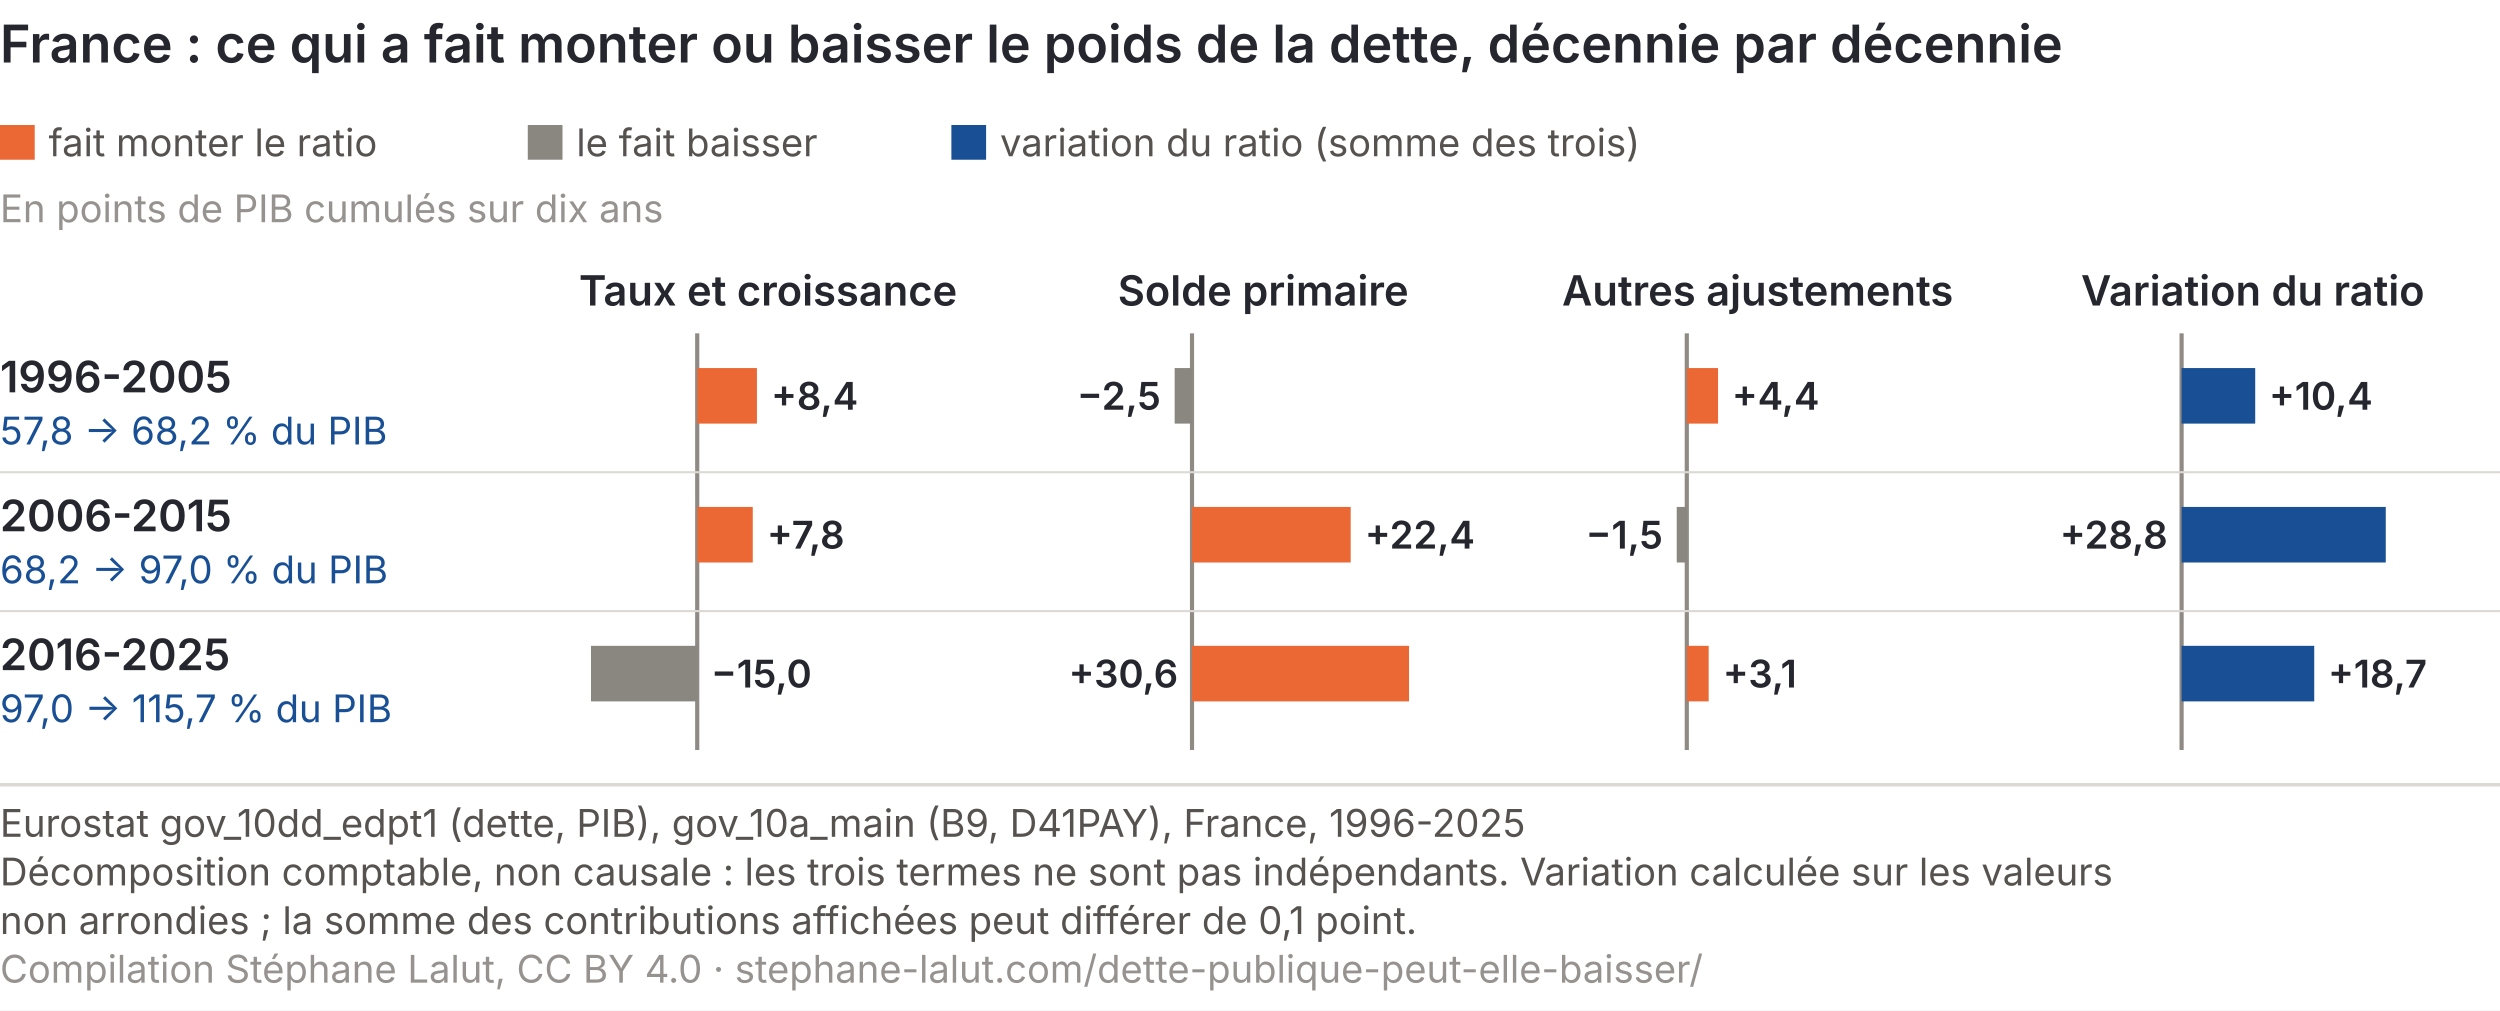
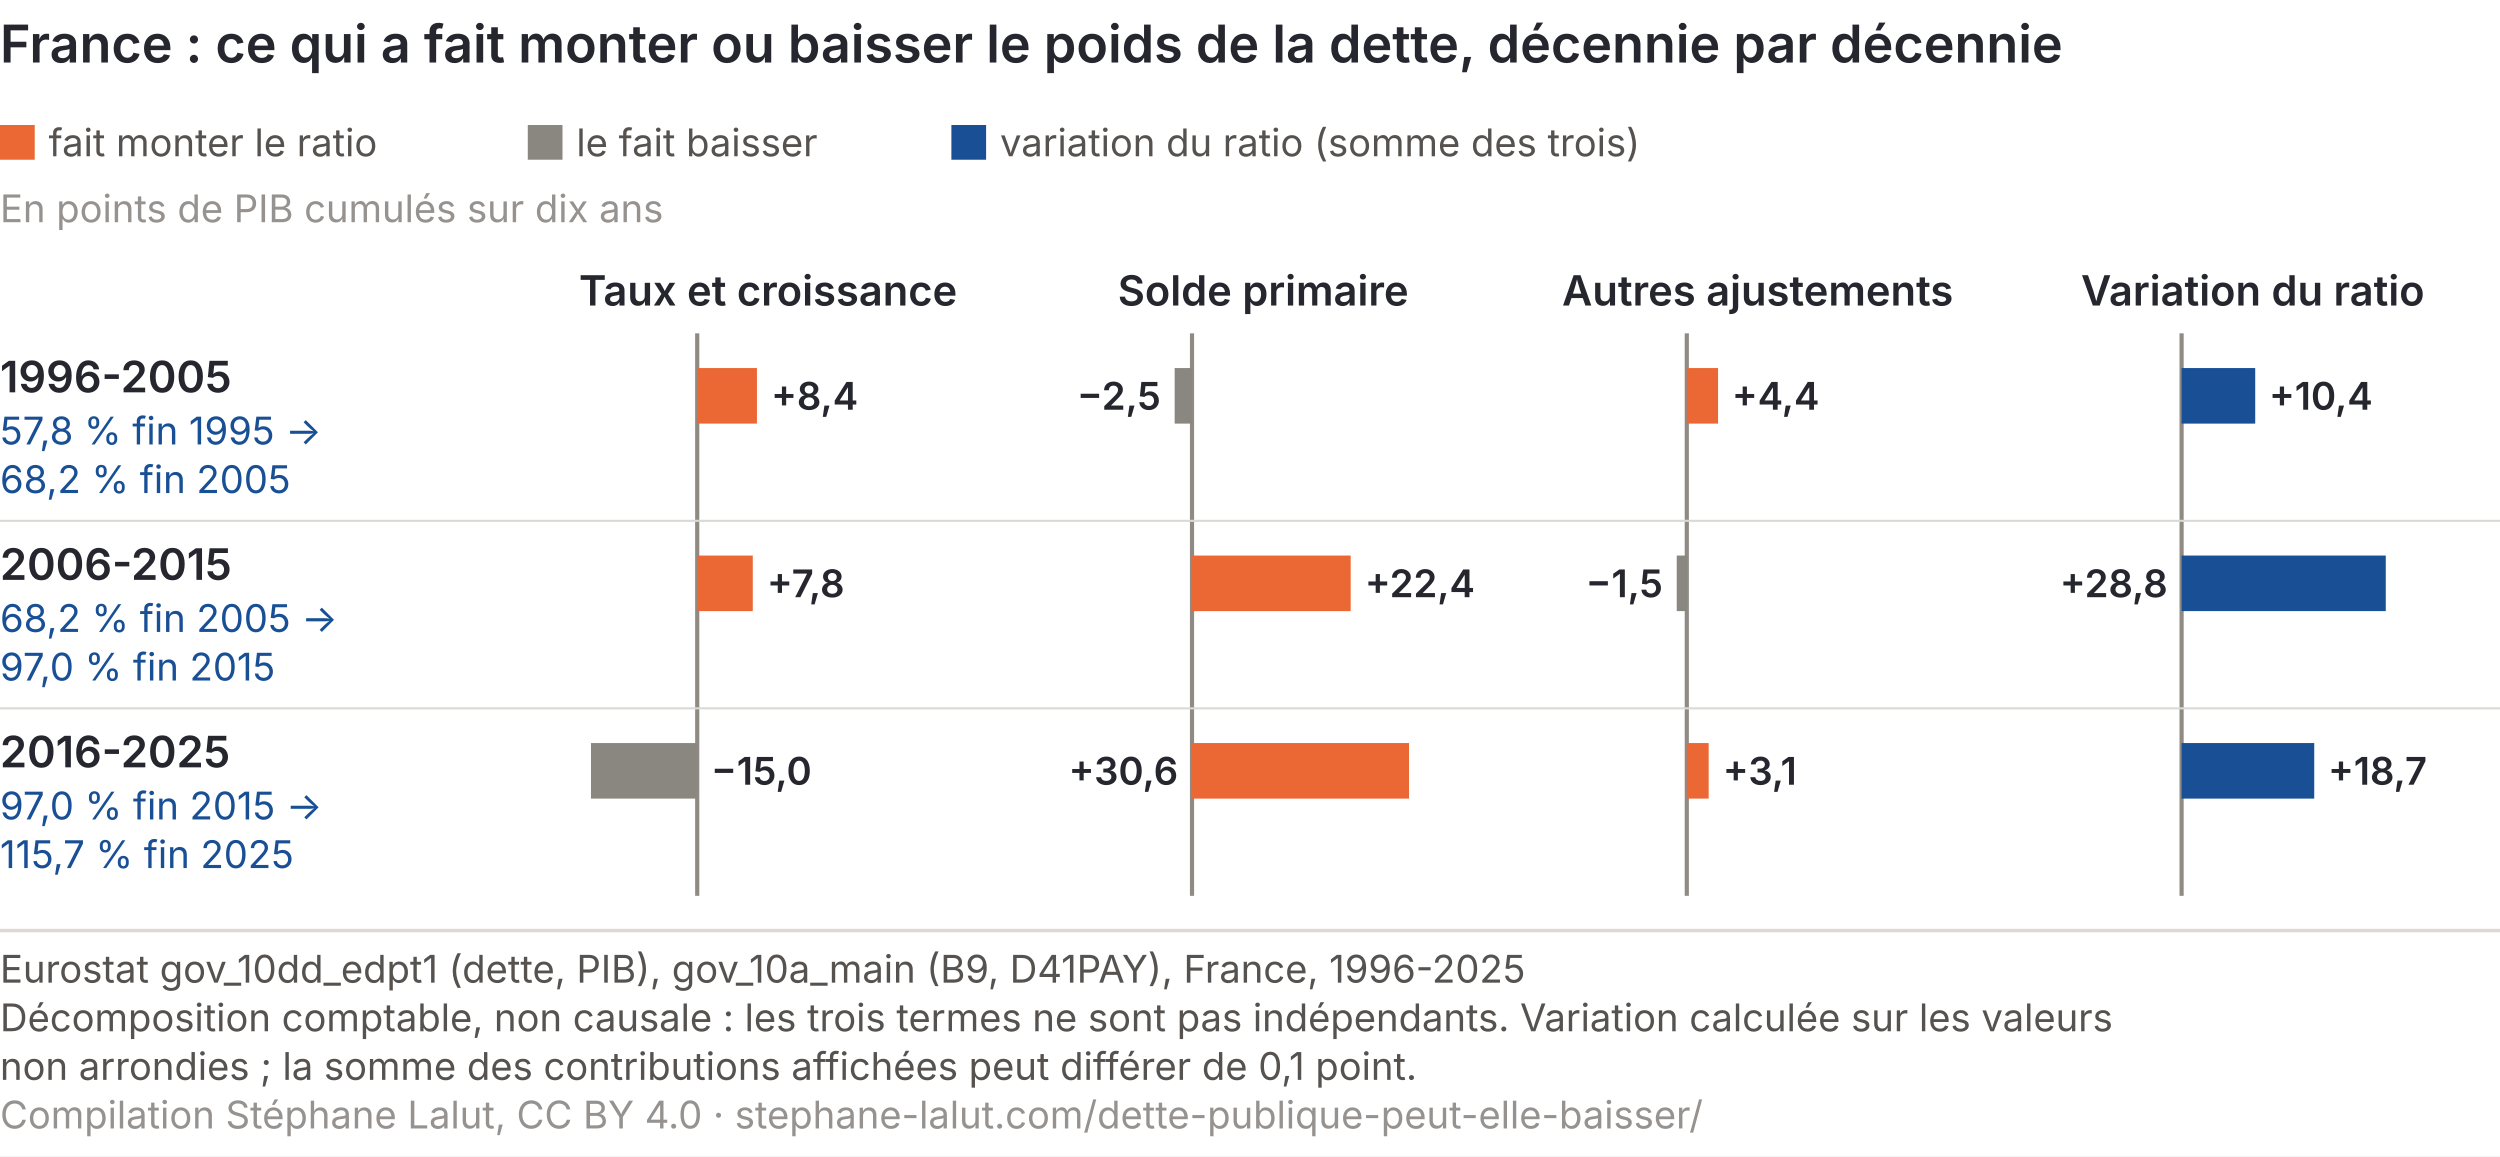
- <svg xmlns="http://www.w3.org/2000/svg" viewBox="0 0 720 291" role="img" font-variant-numeric="tabular-nums" aria-labelledby="bd-t bd-d" font-family="Inter, 'Helvetica Neue', Arial, sans-serif">
-   <rect width="720" height="291" fill="#ffffff" />
+ <svg xmlns="http://www.w3.org/2000/svg" viewBox="0 0 720 333" role="img" font-variant-numeric="tabular-nums" aria-labelledby="bd-t bd-d" font-family="Inter, 'Helvetica Neue', Arial, sans-serif">
+   <rect width="720" height="333" fill="#ffffff" />
  <text x="0" y="18" font-size="15" font-weight="600" fill="#26262f">France : ce qui a fait monter ou baisser le poids de la dette, décennie par décennie</text>
  <rect x="0" y="36" width="10" height="10" fill="#eb6834" />
  <text x="14" y="45" font-size="11" fill="#55524f">fait monter le ratio</text>
  <rect x="152" y="36" width="10" height="10" fill="#8a8781" />
  <text x="166" y="45" font-size="11" fill="#55524f">le fait baisser</text>
  <rect x="274" y="36" width="10" height="10" fill="#184f95" />
  <text x="288" y="45" font-size="11" fill="#55524f">variation du ratio (somme des trois)</text>
  <text x="0" y="64" font-size="11" fill="#96928f">En points de PIB cumulés sur dix ans</text>
  <text x="221.2" y="88" font-size="12" font-weight="600" fill="#26262f" text-anchor="middle">Taux et croissance</text>
  <text x="363.8" y="88" font-size="12" font-weight="600" fill="#26262f" text-anchor="middle">Solde primaire</text>
  <text x="506.2" y="88" font-size="12" font-weight="600" fill="#26262f" text-anchor="middle">Autres ajustements</text>
  <text x="648.8" y="88" font-size="12" font-weight="600" fill="#26262f" text-anchor="middle">Variation du ratio</text>
-   <line x1="200.8" y1="96" x2="200.8" y2="216" stroke="#8f8a84" stroke-width="1.2" />
-   <line x1="343.3" y1="96" x2="343.3" y2="216" stroke="#8f8a84" stroke-width="1.2" />
-   <line x1="485.8" y1="96" x2="485.8" y2="216" stroke="#8f8a84" stroke-width="1.2" />
-   <line x1="628.3" y1="96" x2="628.3" y2="216" stroke="#8f8a84" stroke-width="1.2" />
+   <line x1="200.8" y1="96" x2="200.8" y2="258" stroke="#8f8a84" stroke-width="1.2" />
+   <line x1="343.3" y1="96" x2="343.3" y2="258" stroke="#8f8a84" stroke-width="1.2" />
+   <line x1="485.8" y1="96" x2="485.8" y2="258" stroke="#8f8a84" stroke-width="1.2" />
+   <line x1="628.3" y1="96" x2="628.3" y2="258" stroke="#8f8a84" stroke-width="1.2" />
  <text x="0" y="113" font-size="12.5" font-weight="600" fill="#26262f">1996-2005</text>
-   <text x="0" y="128" font-size="11" fill="#184f95">57,8 → 68,2 % du PIB</text>
+   <text x="0" y="128" font-size="11" fill="#184f95">57,8 % fin 1995 →</text>
+   <text x="0" y="142" font-size="11" fill="#184f95">68,2 % fin 2005</text>
  <rect x="200.8" y="106" width="17.2" height="16" fill="#eb6834" />
  <text x="222.1" y="118" font-size="11" font-weight="600" fill="#26262f" text-anchor="start">+8,4</text>
  <rect x="338.3" y="106" width="5.0" height="16" fill="#8a8781" />
  <text x="334.3" y="118" font-size="11" font-weight="600" fill="#26262f" text-anchor="end">−2,5</text>
  <rect x="485.8" y="106" width="9.0" height="16" fill="#eb6834" />
  <text x="498.8" y="118" font-size="11" font-weight="600" fill="#26262f" text-anchor="start">+4,4</text>
  <rect x="628.3" y="106" width="21.2" height="16" fill="#184f95" />
  <text x="653.5" y="118" font-size="11" font-weight="600" fill="#26262f" text-anchor="start">+10,4</text>
-   <line x1="0" y1="136.0" x2="720" y2="136.0" stroke="#dcd8d3" stroke-width="0.6" />
-   <text x="0" y="153" font-size="12.5" font-weight="600" fill="#26262f">2006-2015</text>
-   <text x="0" y="168" font-size="11" fill="#184f95">68,2 → 97,0 % du PIB</text>
-   <rect x="200.8" y="146" width="16.0" height="16" fill="#eb6834" />
-   <text x="220.9" y="158" font-size="11" font-weight="600" fill="#26262f" text-anchor="start">+7,8</text>
-   <rect x="343.3" y="146" width="45.7" height="16" fill="#eb6834" />
-   <text x="393.1" y="158" font-size="11" font-weight="600" fill="#26262f" text-anchor="start">+22,4</text>
-   <rect x="482.9" y="146" width="3.0" height="16" fill="#8a8781" />
-   <text x="478.9" y="158" font-size="11" font-weight="600" fill="#26262f" text-anchor="end">−1,5</text>
-   <rect x="628.3" y="146" width="58.8" height="16" fill="#184f95" />
-   <text x="624.3" y="158" font-size="11" font-weight="600" fill="#26262f" text-anchor="end">+28,8</text>
-   <line x1="0" y1="176.0" x2="720" y2="176.0" stroke="#dcd8d3" stroke-width="0.6" />
-   <text x="0" y="193" font-size="12.5" font-weight="600" fill="#26262f">2016-2025</text>
-   <text x="0" y="208" font-size="11" fill="#184f95">97,0 → 115,7 % du PIB</text>
-   <rect x="170.2" y="186" width="30.6" height="16" fill="#8a8781" />
-   <text x="204.8" y="198" font-size="11" font-weight="600" fill="#26262f" text-anchor="start">−15,0</text>
-   <rect x="343.3" y="186" width="62.5" height="16" fill="#eb6834" />
-   <text x="339.3" y="198" font-size="11" font-weight="600" fill="#26262f" text-anchor="end">+30,6</text>
-   <rect x="485.8" y="186" width="6.3" height="16" fill="#eb6834" />
-   <text x="496.2" y="198" font-size="11" font-weight="600" fill="#26262f" text-anchor="start">+3,1</text>
-   <rect x="628.3" y="186" width="38.2" height="16" fill="#184f95" />
-   <text x="670.5" y="198" font-size="11" font-weight="600" fill="#26262f" text-anchor="start">+18,7</text>
-   <line x1="0" y1="226.0" x2="720" y2="226.0" stroke="#dcd8d3" />
-   <text class="pied-source" x="0" y="241.0" font-size="11" fill="#55524f">Eurostat gov_10dd_edpt1 (dette, PIB), gov_10a_main (B9, D41PAY), France, 1996-2025</text>
-   <text class="pied-note" x="0" y="255.0" font-size="11" fill="#55524f">Décomposition comptable, non causale : les trois termes ne sont pas indépendants. Variation calculée sur les valeurs</text>
-   <text class="pied-note" x="0" y="269.0" font-size="11" fill="#55524f">non arrondies ; la somme des contributions affichées peut différer de 0,1 point.</text>
-   <text class="pied-licence" x="0" y="283.0" font-size="11" fill="#96928f">Compilation Stéphane Lalut, CC BY 4.0 · stephane-lalut.com/dette-publique-peut-elle-baisser/</text>
+   <line x1="0" y1="150.0" x2="720" y2="150.0" stroke="#dcd8d3" stroke-width="0.6" />
+   <text x="0" y="167" font-size="12.5" font-weight="600" fill="#26262f">2006-2015</text>
+   <text x="0" y="182" font-size="11" fill="#184f95">68,2 % fin 2005 →</text>
+   <text x="0" y="196" font-size="11" fill="#184f95">97,0 % fin 2015</text>
+   <rect x="200.8" y="160" width="16.0" height="16" fill="#eb6834" />
+   <text x="220.9" y="172" font-size="11" font-weight="600" fill="#26262f" text-anchor="start">+7,8</text>
+   <rect x="343.3" y="160" width="45.7" height="16" fill="#eb6834" />
+   <text x="393.1" y="172" font-size="11" font-weight="600" fill="#26262f" text-anchor="start">+22,4</text>
+   <rect x="482.9" y="160" width="3.0" height="16" fill="#8a8781" />
+   <text x="478.9" y="172" font-size="11" font-weight="600" fill="#26262f" text-anchor="end">−1,5</text>
+   <rect x="628.3" y="160" width="58.8" height="16" fill="#184f95" />
+   <text x="624.3" y="172" font-size="11" font-weight="600" fill="#26262f" text-anchor="end">+28,8</text>
+   <line x1="0" y1="204.0" x2="720" y2="204.0" stroke="#dcd8d3" stroke-width="0.6" />
+   <text x="0" y="221" font-size="12.5" font-weight="600" fill="#26262f">2016-2025</text>
+   <text x="0" y="236" font-size="11" fill="#184f95">97,0 % fin 2015 →</text>
+   <text x="0" y="250" font-size="11" fill="#184f95">115,7 % fin 2025</text>
+   <rect x="170.2" y="214" width="30.6" height="16" fill="#8a8781" />
+   <text x="204.8" y="226" font-size="11" font-weight="600" fill="#26262f" text-anchor="start">−15,0</text>
+   <rect x="343.3" y="214" width="62.5" height="16" fill="#eb6834" />
+   <text x="339.3" y="226" font-size="11" font-weight="600" fill="#26262f" text-anchor="end">+30,6</text>
+   <rect x="485.8" y="214" width="6.3" height="16" fill="#eb6834" />
+   <text x="496.2" y="226" font-size="11" font-weight="600" fill="#26262f" text-anchor="start">+3,1</text>
+   <rect x="628.3" y="214" width="38.2" height="16" fill="#184f95" />
+   <text x="670.5" y="226" font-size="11" font-weight="600" fill="#26262f" text-anchor="start">+18,7</text>
+   <line x1="0" y1="268.0" x2="720" y2="268.0" stroke="#dcd8d3" />
+   <text class="pied-source" x="0" y="283.0" font-size="11" fill="#55524f">Eurostat gov_10dd_edpt1 (dette, PIB), gov_10a_main (B9, D41PAY), France, 1996-2025</text>
+   <text class="pied-note" x="0" y="297.0" font-size="11" fill="#55524f">Décomposition comptable, non causale : les trois termes ne sont pas indépendants. Variation calculée sur les valeurs</text>
+   <text class="pied-note" x="0" y="311.0" font-size="11" fill="#55524f">non arrondies ; la somme des contributions affichées peut différer de 0,1 point.</text>
+   <text class="pied-licence" x="0" y="325.0" font-size="11" fill="#96928f">Compilation Stéphane Lalut, CC BY 4.0 · stephane-lalut.com/dette-publique-peut-elle-baisser/</text>
</svg>
